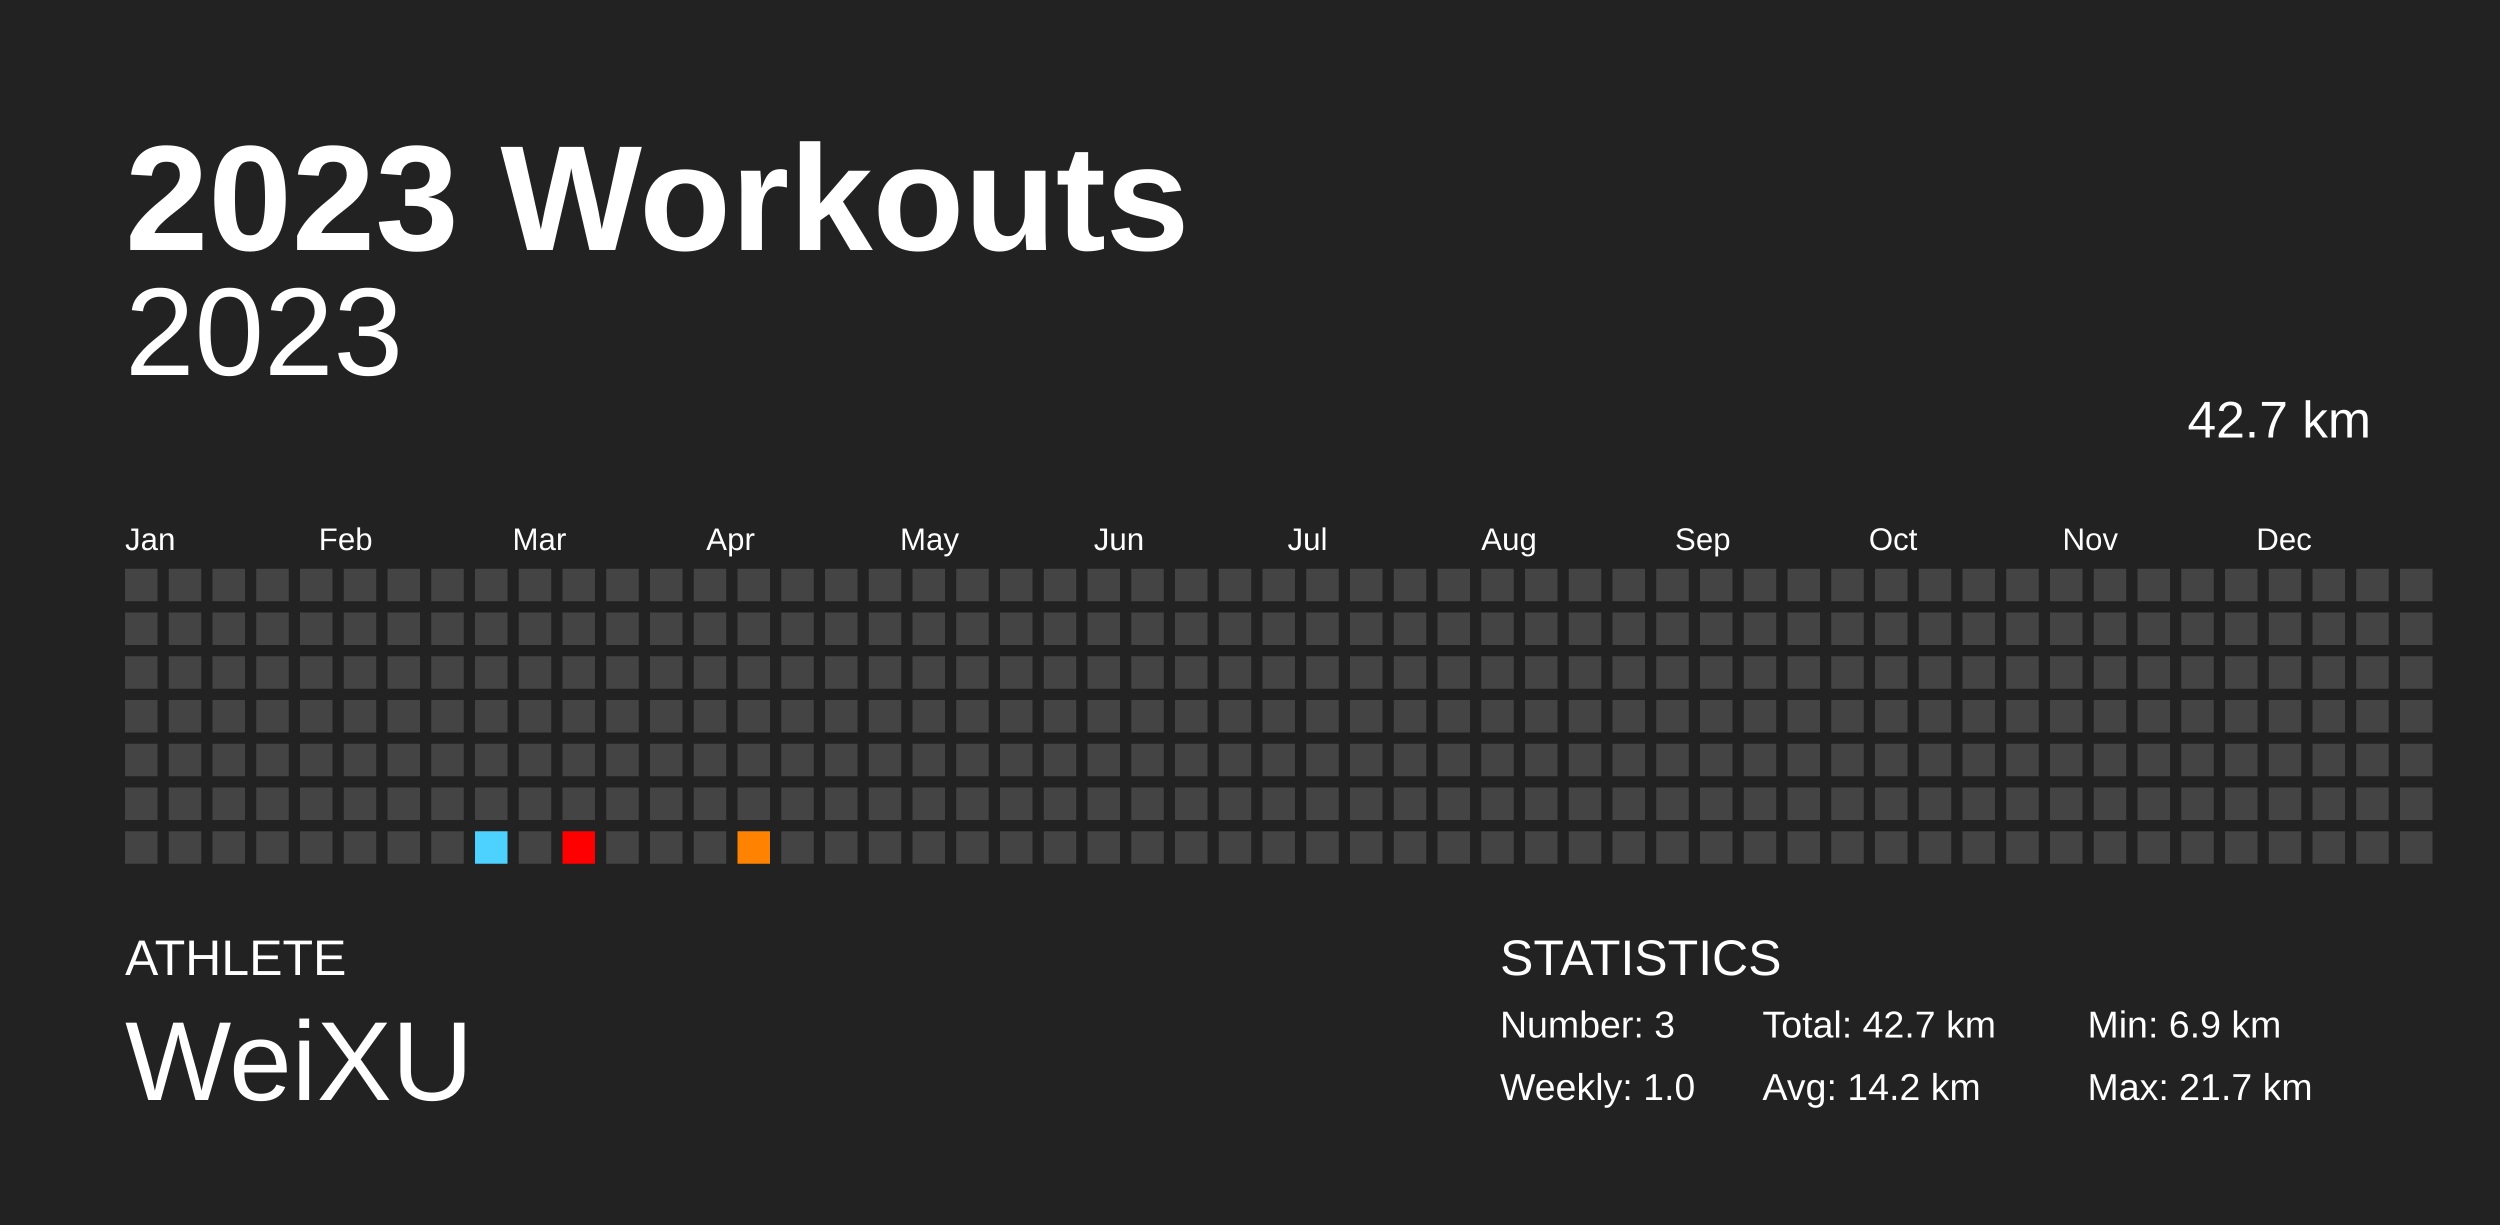
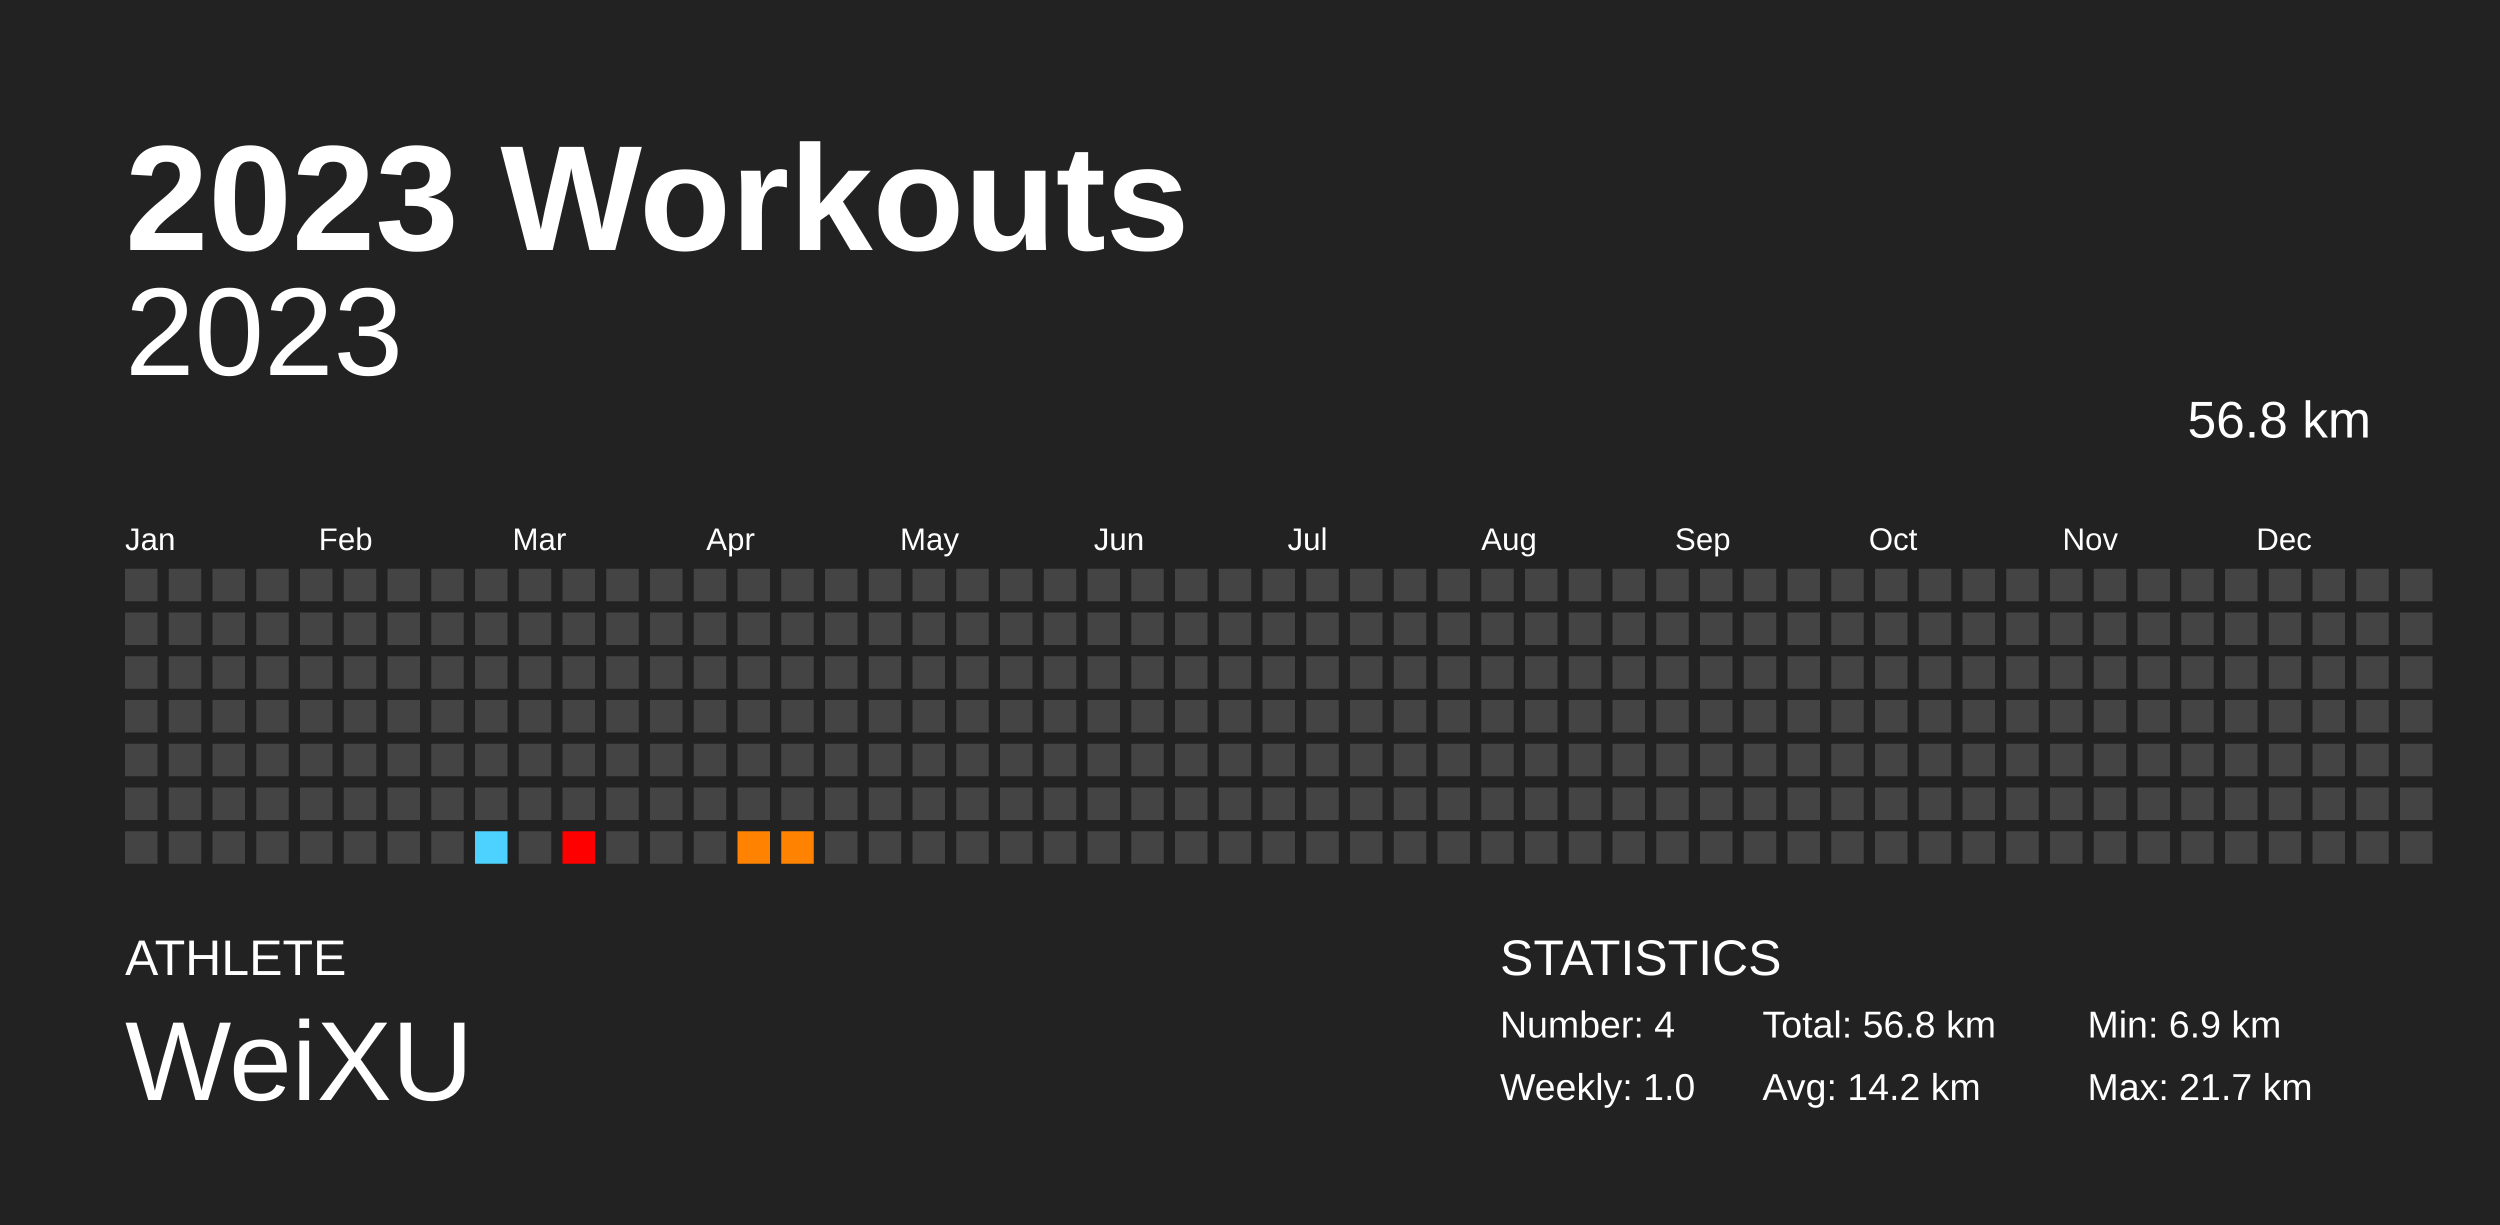
<svg xmlns="http://www.w3.org/2000/svg" baseProfile="full" height="98mm" version="1.1" viewBox="0,0,200,98" width="200mm">
  <defs />
  <rect fill="#222222" height="98" width="200" x="0" y="0" />
  <text fill="#FFFFFF" style="font-size:12px; font-family:Arial; font-weight:bold;" x="10" y="20">2023 Workouts</text>
  <text fill="#FFFFFF" style="font-size:4px; font-family:Arial" x="10" y="78">ATHLETE</text>
  <text fill="#FFFFFF" style="font-size:9px; font-family:Arial" x="10" y="88">WeiXU</text>
  <text fill="#FFFFFF" style="font-size:4px; font-family:Arial" x="120" y="78">STATISTICS</text>
-   <text fill="#FFFFFF" style="font-size:3px; font-family:Arial" x="120" y="83">Number: 3</text>
+   <text fill="#FFFFFF" style="font-size:3px; font-family:Arial" x="120" y="83">Number: 4</text>
  <text fill="#FFFFFF" style="font-size:3px; font-family:Arial" x="120" y="88">Weekly: 1.0</text>
-   <text fill="#FFFFFF" style="font-size:3px; font-family:Arial" x="141" y="83">Total: 42.7 km</text>
+   <text fill="#FFFFFF" style="font-size:3px; font-family:Arial" x="141" y="83">Total: 56.8 km</text>
  <text fill="#FFFFFF" style="font-size:3px; font-family:Arial" x="141" y="88">Avg: 14.2 km</text>
  <text fill="#FFFFFF" style="font-size:3px; font-family:Arial" x="167" y="83">Min: 6.9 km</text>
  <text fill="#FFFFFF" style="font-size:3px; font-family:Arial" x="167" y="88">Max: 21.7 km</text>
  <text alignment-baseline="hanging" fill="#FFFFFF" style="font-size:10.0px; font-family:Arial;" x="10" y="30">2023</text>
-   <text alignment-baseline="hanging" fill="#FFFFFF" style="font-size:4.125px; font-family:Arial;" x="175" y="35">42.7 km</text>
+   <text alignment-baseline="hanging" fill="#FFFFFF" style="font-size:4.125px; font-family:Arial;" x="175" y="35">56.8 km</text>
  <text fill="#FFFFFF" style="font-size:2.5px; font-family:Arial" x="10.0" y="44">Jan</text>
  <text fill="#FFFFFF" style="font-size:2.5px; font-family:Arial" x="25.5" y="44">Feb</text>
  <text fill="#FFFFFF" style="font-size:2.5px; font-family:Arial" x="41.0" y="44">Mar</text>
  <text fill="#FFFFFF" style="font-size:2.5px; font-family:Arial" x="56.5" y="44">Apr</text>
  <text fill="#FFFFFF" style="font-size:2.5px; font-family:Arial" x="72.0" y="44">May</text>
  <text fill="#FFFFFF" style="font-size:2.5px; font-family:Arial" x="87.5" y="44">Jun</text>
  <text fill="#FFFFFF" style="font-size:2.5px; font-family:Arial" x="103.0" y="44">Jul</text>
  <text fill="#FFFFFF" style="font-size:2.5px; font-family:Arial" x="118.5" y="44">Aug</text>
  <text fill="#FFFFFF" style="font-size:2.5px; font-family:Arial" x="134.0" y="44">Sep</text>
  <text fill="#FFFFFF" style="font-size:2.5px; font-family:Arial" x="149.5" y="44">Oct</text>
  <text fill="#FFFFFF" style="font-size:2.5px; font-family:Arial" x="165.0" y="44">Nov</text>
  <text fill="#FFFFFF" style="font-size:2.5px; font-family:Arial" x="180.5" y="44">Dec</text>
  <rect fill="#444444" height="2.6" width="2.6" x="10.0" y="45.5" />
  <rect fill="#444444" height="2.6" width="2.6" x="10.0" y="49.0" />
  <rect fill="#444444" height="2.6" width="2.6" x="10.0" y="52.5" />
  <rect fill="#444444" height="2.6" width="2.6" x="10.0" y="56.0" />
  <rect fill="#444444" height="2.6" width="2.6" x="10.0" y="59.5" />
  <rect fill="#444444" height="2.6" width="2.6" x="10.0" y="63.0" />
  <rect fill="#444444" height="2.6" width="2.6" x="10.0" y="66.5" />
  <rect fill="#444444" height="2.6" width="2.6" x="13.5" y="45.5" />
  <rect fill="#444444" height="2.6" width="2.6" x="13.5" y="49.0" />
  <rect fill="#444444" height="2.6" width="2.6" x="13.5" y="52.5" />
  <rect fill="#444444" height="2.6" width="2.6" x="13.5" y="56.0" />
  <rect fill="#444444" height="2.6" width="2.6" x="13.5" y="59.5" />
  <rect fill="#444444" height="2.6" width="2.6" x="13.5" y="63.0" />
  <rect fill="#444444" height="2.6" width="2.6" x="13.5" y="66.5" />
  <rect fill="#444444" height="2.6" width="2.6" x="17.0" y="45.5" />
  <rect fill="#444444" height="2.6" width="2.6" x="17.0" y="49.0" />
  <rect fill="#444444" height="2.6" width="2.6" x="17.0" y="52.5" />
  <rect fill="#444444" height="2.6" width="2.6" x="17.0" y="56.0" />
  <rect fill="#444444" height="2.6" width="2.6" x="17.0" y="59.5" />
  <rect fill="#444444" height="2.6" width="2.6" x="17.0" y="63.0" />
  <rect fill="#444444" height="2.6" width="2.6" x="17.0" y="66.5" />
  <rect fill="#444444" height="2.6" width="2.6" x="20.5" y="45.5" />
  <rect fill="#444444" height="2.6" width="2.6" x="20.5" y="49.0" />
  <rect fill="#444444" height="2.6" width="2.6" x="20.5" y="52.5" />
  <rect fill="#444444" height="2.6" width="2.6" x="20.5" y="56.0" />
  <rect fill="#444444" height="2.6" width="2.6" x="20.5" y="59.5" />
  <rect fill="#444444" height="2.6" width="2.6" x="20.5" y="63.0" />
  <rect fill="#444444" height="2.6" width="2.6" x="20.5" y="66.5" />
  <rect fill="#444444" height="2.6" width="2.6" x="24.0" y="45.5" />
  <rect fill="#444444" height="2.6" width="2.6" x="24.0" y="49.0" />
  <rect fill="#444444" height="2.6" width="2.6" x="24.0" y="52.5" />
  <rect fill="#444444" height="2.6" width="2.6" x="24.0" y="56.0" />
  <rect fill="#444444" height="2.6" width="2.6" x="24.0" y="59.5" />
  <rect fill="#444444" height="2.6" width="2.6" x="24.0" y="63.0" />
  <rect fill="#444444" height="2.6" width="2.6" x="24.0" y="66.5" />
  <rect fill="#444444" height="2.6" width="2.6" x="27.5" y="45.5" />
  <rect fill="#444444" height="2.6" width="2.6" x="27.5" y="49.0" />
  <rect fill="#444444" height="2.6" width="2.6" x="27.5" y="52.5" />
  <rect fill="#444444" height="2.6" width="2.6" x="27.5" y="56.0" />
  <rect fill="#444444" height="2.6" width="2.6" x="27.5" y="59.5" />
  <rect fill="#444444" height="2.6" width="2.6" x="27.5" y="63.0" />
  <rect fill="#444444" height="2.6" width="2.6" x="27.5" y="66.5" />
  <rect fill="#444444" height="2.6" width="2.6" x="31.0" y="45.5" />
  <rect fill="#444444" height="2.6" width="2.6" x="31.0" y="49.0" />
  <rect fill="#444444" height="2.6" width="2.6" x="31.0" y="52.5" />
  <rect fill="#444444" height="2.6" width="2.6" x="31.0" y="56.0" />
  <rect fill="#444444" height="2.6" width="2.6" x="31.0" y="59.5" />
  <rect fill="#444444" height="2.6" width="2.6" x="31.0" y="63.0" />
  <rect fill="#444444" height="2.6" width="2.6" x="31.0" y="66.5" />
  <rect fill="#444444" height="2.6" width="2.6" x="34.5" y="45.5" />
  <rect fill="#444444" height="2.6" width="2.6" x="34.5" y="49.0" />
  <rect fill="#444444" height="2.6" width="2.6" x="34.5" y="52.5" />
  <rect fill="#444444" height="2.6" width="2.6" x="34.5" y="56.0" />
  <rect fill="#444444" height="2.6" width="2.6" x="34.5" y="59.5" />
  <rect fill="#444444" height="2.6" width="2.6" x="34.5" y="63.0" />
  <rect fill="#444444" height="2.6" width="2.6" x="34.5" y="66.5" />
  <rect fill="#444444" height="2.6" width="2.6" x="38.0" y="45.5" />
  <rect fill="#444444" height="2.6" width="2.6" x="38.0" y="49.0" />
  <rect fill="#444444" height="2.6" width="2.6" x="38.0" y="52.5" />
  <rect fill="#444444" height="2.6" width="2.6" x="38.0" y="56.0" />
  <rect fill="#444444" height="2.6" width="2.6" x="38.0" y="59.5" />
  <rect fill="#444444" height="2.6" width="2.6" x="38.0" y="63.0" />
  <rect fill="#4dd2ff" height="2.6" width="2.6" x="38.0" y="66.5" />
  <rect fill="#444444" height="2.6" width="2.6" x="41.5" y="45.5" />
  <rect fill="#444444" height="2.6" width="2.6" x="41.5" y="49.0" />
  <rect fill="#444444" height="2.6" width="2.6" x="41.5" y="52.5" />
  <rect fill="#444444" height="2.6" width="2.6" x="41.5" y="56.0" />
  <rect fill="#444444" height="2.6" width="2.6" x="41.5" y="59.5" />
  <rect fill="#444444" height="2.6" width="2.6" x="41.5" y="63.0" />
  <rect fill="#444444" height="2.6" width="2.6" x="41.5" y="66.5" />
  <rect fill="#444444" height="2.6" width="2.6" x="45.0" y="45.5" />
  <rect fill="#444444" height="2.6" width="2.6" x="45.0" y="49.0" />
  <rect fill="#444444" height="2.6" width="2.6" x="45.0" y="52.5" />
  <rect fill="#444444" height="2.6" width="2.6" x="45.0" y="56.0" />
  <rect fill="#444444" height="2.6" width="2.6" x="45.0" y="59.5" />
  <rect fill="#444444" height="2.6" width="2.6" x="45.0" y="63.0" />
  <rect fill="red" height="2.6" width="2.6" x="45.0" y="66.5" />
  <rect fill="#444444" height="2.6" width="2.6" x="48.5" y="45.5" />
  <rect fill="#444444" height="2.6" width="2.6" x="48.5" y="49.0" />
  <rect fill="#444444" height="2.6" width="2.6" x="48.5" y="52.5" />
  <rect fill="#444444" height="2.6" width="2.6" x="48.5" y="56.0" />
  <rect fill="#444444" height="2.6" width="2.6" x="48.5" y="59.5" />
  <rect fill="#444444" height="2.6" width="2.6" x="48.5" y="63.0" />
  <rect fill="#444444" height="2.6" width="2.6" x="48.5" y="66.5" />
  <rect fill="#444444" height="2.6" width="2.6" x="52.0" y="45.5" />
  <rect fill="#444444" height="2.6" width="2.6" x="52.0" y="49.0" />
  <rect fill="#444444" height="2.6" width="2.6" x="52.0" y="52.5" />
  <rect fill="#444444" height="2.6" width="2.6" x="52.0" y="56.0" />
  <rect fill="#444444" height="2.6" width="2.6" x="52.0" y="59.5" />
  <rect fill="#444444" height="2.6" width="2.6" x="52.0" y="63.0" />
  <rect fill="#444444" height="2.6" width="2.6" x="52.0" y="66.5" />
  <rect fill="#444444" height="2.6" width="2.6" x="55.5" y="45.5" />
  <rect fill="#444444" height="2.6" width="2.6" x="55.5" y="49.0" />
  <rect fill="#444444" height="2.6" width="2.6" x="55.5" y="52.5" />
  <rect fill="#444444" height="2.6" width="2.6" x="55.5" y="56.0" />
  <rect fill="#444444" height="2.6" width="2.6" x="55.5" y="59.5" />
  <rect fill="#444444" height="2.6" width="2.6" x="55.5" y="63.0" />
  <rect fill="#444444" height="2.6" width="2.6" x="55.5" y="66.5" />
  <rect fill="#444444" height="2.6" width="2.6" x="59.0" y="45.5" />
  <rect fill="#444444" height="2.6" width="2.6" x="59.0" y="49.0" />
  <rect fill="#444444" height="2.6" width="2.6" x="59.0" y="52.5" />
  <rect fill="#444444" height="2.6" width="2.6" x="59.0" y="56.0" />
  <rect fill="#444444" height="2.6" width="2.6" x="59.0" y="59.5" />
  <rect fill="#444444" height="2.6" width="2.6" x="59.0" y="63.0" />
  <rect fill="#ff8200" height="2.6" width="2.6" x="59.0" y="66.5" />
  <rect fill="#444444" height="2.6" width="2.6" x="62.5" y="45.5" />
  <rect fill="#444444" height="2.6" width="2.6" x="62.5" y="49.0" />
  <rect fill="#444444" height="2.6" width="2.6" x="62.5" y="52.5" />
  <rect fill="#444444" height="2.6" width="2.6" x="62.5" y="56.0" />
  <rect fill="#444444" height="2.6" width="2.6" x="62.5" y="59.5" />
  <rect fill="#444444" height="2.6" width="2.6" x="62.5" y="63.0" />
-   <rect fill="#444444" height="2.6" width="2.6" x="62.5" y="66.5" />
+   <rect fill="#ff8300" height="2.6" width="2.6" x="62.5" y="66.5" />
  <rect fill="#444444" height="2.6" width="2.6" x="66.0" y="45.5" />
  <rect fill="#444444" height="2.6" width="2.6" x="66.0" y="49.0" />
  <rect fill="#444444" height="2.6" width="2.6" x="66.0" y="52.5" />
  <rect fill="#444444" height="2.6" width="2.6" x="66.0" y="56.0" />
  <rect fill="#444444" height="2.6" width="2.6" x="66.0" y="59.5" />
  <rect fill="#444444" height="2.6" width="2.6" x="66.0" y="63.0" />
  <rect fill="#444444" height="2.6" width="2.6" x="66.0" y="66.5" />
  <rect fill="#444444" height="2.6" width="2.6" x="69.5" y="45.5" />
  <rect fill="#444444" height="2.6" width="2.6" x="69.5" y="49.0" />
  <rect fill="#444444" height="2.6" width="2.6" x="69.5" y="52.5" />
  <rect fill="#444444" height="2.6" width="2.6" x="69.5" y="56.0" />
  <rect fill="#444444" height="2.6" width="2.6" x="69.5" y="59.5" />
  <rect fill="#444444" height="2.6" width="2.6" x="69.5" y="63.0" />
  <rect fill="#444444" height="2.6" width="2.6" x="69.5" y="66.5" />
  <rect fill="#444444" height="2.6" width="2.6" x="73.0" y="45.5" />
  <rect fill="#444444" height="2.6" width="2.6" x="73.0" y="49.0" />
  <rect fill="#444444" height="2.6" width="2.6" x="73.0" y="52.5" />
  <rect fill="#444444" height="2.6" width="2.6" x="73.0" y="56.0" />
  <rect fill="#444444" height="2.6" width="2.6" x="73.0" y="59.5" />
  <rect fill="#444444" height="2.6" width="2.6" x="73.0" y="63.0" />
  <rect fill="#444444" height="2.6" width="2.6" x="73.0" y="66.5" />
  <rect fill="#444444" height="2.6" width="2.6" x="76.5" y="45.5" />
  <rect fill="#444444" height="2.6" width="2.6" x="76.5" y="49.0" />
  <rect fill="#444444" height="2.6" width="2.6" x="76.5" y="52.5" />
  <rect fill="#444444" height="2.6" width="2.6" x="76.5" y="56.0" />
  <rect fill="#444444" height="2.6" width="2.6" x="76.5" y="59.5" />
  <rect fill="#444444" height="2.6" width="2.6" x="76.5" y="63.0" />
  <rect fill="#444444" height="2.6" width="2.6" x="76.5" y="66.5" />
  <rect fill="#444444" height="2.6" width="2.6" x="80.0" y="45.5" />
  <rect fill="#444444" height="2.6" width="2.6" x="80.0" y="49.0" />
  <rect fill="#444444" height="2.6" width="2.6" x="80.0" y="52.5" />
  <rect fill="#444444" height="2.6" width="2.6" x="80.0" y="56.0" />
  <rect fill="#444444" height="2.6" width="2.6" x="80.0" y="59.5" />
  <rect fill="#444444" height="2.6" width="2.6" x="80.0" y="63.0" />
  <rect fill="#444444" height="2.6" width="2.6" x="80.0" y="66.5" />
  <rect fill="#444444" height="2.6" width="2.6" x="83.5" y="45.5" />
  <rect fill="#444444" height="2.6" width="2.6" x="83.5" y="49.0" />
  <rect fill="#444444" height="2.6" width="2.6" x="83.5" y="52.5" />
  <rect fill="#444444" height="2.6" width="2.6" x="83.5" y="56.0" />
  <rect fill="#444444" height="2.6" width="2.6" x="83.5" y="59.5" />
  <rect fill="#444444" height="2.6" width="2.6" x="83.5" y="63.0" />
  <rect fill="#444444" height="2.6" width="2.6" x="83.5" y="66.5" />
  <rect fill="#444444" height="2.6" width="2.6" x="87.0" y="45.5" />
  <rect fill="#444444" height="2.6" width="2.6" x="87.0" y="49.0" />
  <rect fill="#444444" height="2.6" width="2.6" x="87.0" y="52.5" />
  <rect fill="#444444" height="2.6" width="2.6" x="87.0" y="56.0" />
  <rect fill="#444444" height="2.6" width="2.6" x="87.0" y="59.5" />
  <rect fill="#444444" height="2.6" width="2.6" x="87.0" y="63.0" />
  <rect fill="#444444" height="2.6" width="2.6" x="87.0" y="66.5" />
  <rect fill="#444444" height="2.6" width="2.6" x="90.5" y="45.5" />
  <rect fill="#444444" height="2.6" width="2.6" x="90.5" y="49.0" />
  <rect fill="#444444" height="2.6" width="2.6" x="90.5" y="52.5" />
  <rect fill="#444444" height="2.6" width="2.6" x="90.5" y="56.0" />
  <rect fill="#444444" height="2.6" width="2.6" x="90.5" y="59.5" />
  <rect fill="#444444" height="2.6" width="2.6" x="90.5" y="63.0" />
  <rect fill="#444444" height="2.6" width="2.6" x="90.5" y="66.5" />
  <rect fill="#444444" height="2.6" width="2.6" x="94.0" y="45.5" />
  <rect fill="#444444" height="2.6" width="2.6" x="94.0" y="49.0" />
  <rect fill="#444444" height="2.6" width="2.6" x="94.0" y="52.5" />
  <rect fill="#444444" height="2.6" width="2.6" x="94.0" y="56.0" />
  <rect fill="#444444" height="2.6" width="2.6" x="94.0" y="59.5" />
  <rect fill="#444444" height="2.6" width="2.6" x="94.0" y="63.0" />
  <rect fill="#444444" height="2.6" width="2.6" x="94.0" y="66.5" />
  <rect fill="#444444" height="2.6" width="2.6" x="97.5" y="45.5" />
  <rect fill="#444444" height="2.6" width="2.6" x="97.5" y="49.0" />
  <rect fill="#444444" height="2.6" width="2.6" x="97.5" y="52.5" />
  <rect fill="#444444" height="2.6" width="2.6" x="97.5" y="56.0" />
  <rect fill="#444444" height="2.6" width="2.6" x="97.5" y="59.5" />
  <rect fill="#444444" height="2.6" width="2.6" x="97.5" y="63.0" />
  <rect fill="#444444" height="2.6" width="2.6" x="97.5" y="66.5" />
  <rect fill="#444444" height="2.6" width="2.6" x="101.0" y="45.5" />
  <rect fill="#444444" height="2.6" width="2.6" x="101.0" y="49.0" />
  <rect fill="#444444" height="2.6" width="2.6" x="101.0" y="52.5" />
  <rect fill="#444444" height="2.6" width="2.6" x="101.0" y="56.0" />
  <rect fill="#444444" height="2.6" width="2.6" x="101.0" y="59.5" />
  <rect fill="#444444" height="2.6" width="2.6" x="101.0" y="63.0" />
  <rect fill="#444444" height="2.6" width="2.6" x="101.0" y="66.5" />
  <rect fill="#444444" height="2.6" width="2.6" x="104.5" y="45.5" />
  <rect fill="#444444" height="2.6" width="2.6" x="104.5" y="49.0" />
  <rect fill="#444444" height="2.6" width="2.6" x="104.5" y="52.5" />
  <rect fill="#444444" height="2.6" width="2.6" x="104.5" y="56.0" />
  <rect fill="#444444" height="2.6" width="2.6" x="104.5" y="59.5" />
  <rect fill="#444444" height="2.6" width="2.6" x="104.5" y="63.0" />
  <rect fill="#444444" height="2.6" width="2.6" x="104.5" y="66.5" />
  <rect fill="#444444" height="2.6" width="2.6" x="108.0" y="45.5" />
  <rect fill="#444444" height="2.6" width="2.6" x="108.0" y="49.0" />
  <rect fill="#444444" height="2.6" width="2.6" x="108.0" y="52.5" />
  <rect fill="#444444" height="2.6" width="2.6" x="108.0" y="56.0" />
  <rect fill="#444444" height="2.6" width="2.6" x="108.0" y="59.5" />
  <rect fill="#444444" height="2.6" width="2.6" x="108.0" y="63.0" />
  <rect fill="#444444" height="2.6" width="2.6" x="108.0" y="66.5" />
  <rect fill="#444444" height="2.6" width="2.6" x="111.5" y="45.5" />
  <rect fill="#444444" height="2.6" width="2.6" x="111.5" y="49.0" />
  <rect fill="#444444" height="2.6" width="2.6" x="111.5" y="52.5" />
  <rect fill="#444444" height="2.6" width="2.6" x="111.5" y="56.0" />
  <rect fill="#444444" height="2.6" width="2.6" x="111.5" y="59.5" />
  <rect fill="#444444" height="2.6" width="2.6" x="111.5" y="63.0" />
  <rect fill="#444444" height="2.6" width="2.6" x="111.5" y="66.5" />
  <rect fill="#444444" height="2.6" width="2.6" x="115.0" y="45.5" />
  <rect fill="#444444" height="2.6" width="2.6" x="115.0" y="49.0" />
  <rect fill="#444444" height="2.6" width="2.6" x="115.0" y="52.5" />
  <rect fill="#444444" height="2.6" width="2.6" x="115.0" y="56.0" />
  <rect fill="#444444" height="2.6" width="2.6" x="115.0" y="59.5" />
  <rect fill="#444444" height="2.6" width="2.6" x="115.0" y="63.0" />
  <rect fill="#444444" height="2.6" width="2.6" x="115.0" y="66.5" />
  <rect fill="#444444" height="2.6" width="2.6" x="118.5" y="45.5" />
  <rect fill="#444444" height="2.6" width="2.6" x="118.5" y="49.0" />
  <rect fill="#444444" height="2.6" width="2.6" x="118.5" y="52.5" />
  <rect fill="#444444" height="2.6" width="2.6" x="118.5" y="56.0" />
  <rect fill="#444444" height="2.6" width="2.6" x="118.5" y="59.5" />
  <rect fill="#444444" height="2.6" width="2.6" x="118.5" y="63.0" />
  <rect fill="#444444" height="2.6" width="2.6" x="118.5" y="66.5" />
  <rect fill="#444444" height="2.6" width="2.6" x="122.0" y="45.5" />
  <rect fill="#444444" height="2.6" width="2.6" x="122.0" y="49.0" />
  <rect fill="#444444" height="2.6" width="2.6" x="122.0" y="52.5" />
  <rect fill="#444444" height="2.6" width="2.6" x="122.0" y="56.0" />
  <rect fill="#444444" height="2.6" width="2.6" x="122.0" y="59.5" />
  <rect fill="#444444" height="2.6" width="2.6" x="122.0" y="63.0" />
  <rect fill="#444444" height="2.6" width="2.6" x="122.0" y="66.5" />
  <rect fill="#444444" height="2.6" width="2.6" x="125.5" y="45.5" />
  <rect fill="#444444" height="2.6" width="2.6" x="125.5" y="49.0" />
  <rect fill="#444444" height="2.6" width="2.6" x="125.5" y="52.5" />
  <rect fill="#444444" height="2.6" width="2.6" x="125.5" y="56.0" />
  <rect fill="#444444" height="2.6" width="2.6" x="125.5" y="59.5" />
  <rect fill="#444444" height="2.6" width="2.6" x="125.5" y="63.0" />
  <rect fill="#444444" height="2.6" width="2.6" x="125.5" y="66.5" />
  <rect fill="#444444" height="2.6" width="2.6" x="129.0" y="45.5" />
  <rect fill="#444444" height="2.6" width="2.6" x="129.0" y="49.0" />
  <rect fill="#444444" height="2.6" width="2.6" x="129.0" y="52.5" />
  <rect fill="#444444" height="2.6" width="2.6" x="129.0" y="56.0" />
  <rect fill="#444444" height="2.6" width="2.6" x="129.0" y="59.5" />
  <rect fill="#444444" height="2.6" width="2.6" x="129.0" y="63.0" />
  <rect fill="#444444" height="2.6" width="2.6" x="129.0" y="66.5" />
  <rect fill="#444444" height="2.6" width="2.6" x="132.5" y="45.5" />
  <rect fill="#444444" height="2.6" width="2.6" x="132.5" y="49.0" />
  <rect fill="#444444" height="2.6" width="2.6" x="132.5" y="52.5" />
  <rect fill="#444444" height="2.6" width="2.6" x="132.5" y="56.0" />
  <rect fill="#444444" height="2.6" width="2.6" x="132.5" y="59.5" />
  <rect fill="#444444" height="2.6" width="2.6" x="132.5" y="63.0" />
  <rect fill="#444444" height="2.6" width="2.6" x="132.5" y="66.5" />
  <rect fill="#444444" height="2.6" width="2.6" x="136.0" y="45.5" />
  <rect fill="#444444" height="2.6" width="2.6" x="136.0" y="49.0" />
  <rect fill="#444444" height="2.6" width="2.6" x="136.0" y="52.5" />
  <rect fill="#444444" height="2.6" width="2.6" x="136.0" y="56.0" />
  <rect fill="#444444" height="2.6" width="2.6" x="136.0" y="59.5" />
  <rect fill="#444444" height="2.6" width="2.6" x="136.0" y="63.0" />
  <rect fill="#444444" height="2.6" width="2.6" x="136.0" y="66.5" />
  <rect fill="#444444" height="2.6" width="2.6" x="139.5" y="45.5" />
  <rect fill="#444444" height="2.6" width="2.6" x="139.5" y="49.0" />
  <rect fill="#444444" height="2.6" width="2.6" x="139.5" y="52.5" />
  <rect fill="#444444" height="2.6" width="2.6" x="139.5" y="56.0" />
  <rect fill="#444444" height="2.6" width="2.6" x="139.5" y="59.5" />
  <rect fill="#444444" height="2.6" width="2.6" x="139.5" y="63.0" />
  <rect fill="#444444" height="2.6" width="2.6" x="139.5" y="66.5" />
  <rect fill="#444444" height="2.6" width="2.6" x="143.0" y="45.5" />
  <rect fill="#444444" height="2.6" width="2.6" x="143.0" y="49.0" />
  <rect fill="#444444" height="2.6" width="2.6" x="143.0" y="52.5" />
  <rect fill="#444444" height="2.6" width="2.6" x="143.0" y="56.0" />
  <rect fill="#444444" height="2.6" width="2.6" x="143.0" y="59.5" />
  <rect fill="#444444" height="2.6" width="2.6" x="143.0" y="63.0" />
  <rect fill="#444444" height="2.6" width="2.6" x="143.0" y="66.5" />
  <rect fill="#444444" height="2.6" width="2.6" x="146.5" y="45.5" />
  <rect fill="#444444" height="2.6" width="2.6" x="146.5" y="49.0" />
  <rect fill="#444444" height="2.6" width="2.6" x="146.5" y="52.5" />
  <rect fill="#444444" height="2.6" width="2.6" x="146.5" y="56.0" />
  <rect fill="#444444" height="2.6" width="2.6" x="146.5" y="59.5" />
  <rect fill="#444444" height="2.6" width="2.6" x="146.5" y="63.0" />
  <rect fill="#444444" height="2.6" width="2.6" x="146.5" y="66.5" />
  <rect fill="#444444" height="2.6" width="2.6" x="150.0" y="45.5" />
  <rect fill="#444444" height="2.6" width="2.6" x="150.0" y="49.0" />
  <rect fill="#444444" height="2.6" width="2.6" x="150.0" y="52.5" />
  <rect fill="#444444" height="2.6" width="2.6" x="150.0" y="56.0" />
  <rect fill="#444444" height="2.6" width="2.6" x="150.0" y="59.5" />
  <rect fill="#444444" height="2.6" width="2.6" x="150.0" y="63.0" />
  <rect fill="#444444" height="2.6" width="2.6" x="150.0" y="66.5" />
  <rect fill="#444444" height="2.6" width="2.6" x="153.5" y="45.5" />
  <rect fill="#444444" height="2.6" width="2.6" x="153.5" y="49.0" />
  <rect fill="#444444" height="2.6" width="2.6" x="153.5" y="52.5" />
  <rect fill="#444444" height="2.6" width="2.6" x="153.5" y="56.0" />
  <rect fill="#444444" height="2.6" width="2.6" x="153.5" y="59.5" />
  <rect fill="#444444" height="2.6" width="2.6" x="153.5" y="63.0" />
  <rect fill="#444444" height="2.6" width="2.6" x="153.5" y="66.5" />
  <rect fill="#444444" height="2.6" width="2.6" x="157.0" y="45.5" />
  <rect fill="#444444" height="2.6" width="2.6" x="157.0" y="49.0" />
  <rect fill="#444444" height="2.6" width="2.6" x="157.0" y="52.5" />
  <rect fill="#444444" height="2.6" width="2.6" x="157.0" y="56.0" />
  <rect fill="#444444" height="2.6" width="2.6" x="157.0" y="59.5" />
  <rect fill="#444444" height="2.6" width="2.6" x="157.0" y="63.0" />
  <rect fill="#444444" height="2.6" width="2.6" x="157.0" y="66.5" />
  <rect fill="#444444" height="2.6" width="2.6" x="160.5" y="45.5" />
  <rect fill="#444444" height="2.6" width="2.6" x="160.5" y="49.0" />
  <rect fill="#444444" height="2.6" width="2.6" x="160.5" y="52.5" />
  <rect fill="#444444" height="2.6" width="2.6" x="160.5" y="56.0" />
  <rect fill="#444444" height="2.6" width="2.6" x="160.5" y="59.5" />
  <rect fill="#444444" height="2.6" width="2.6" x="160.5" y="63.0" />
  <rect fill="#444444" height="2.6" width="2.6" x="160.5" y="66.5" />
  <rect fill="#444444" height="2.6" width="2.6" x="164.0" y="45.5" />
  <rect fill="#444444" height="2.6" width="2.6" x="164.0" y="49.0" />
  <rect fill="#444444" height="2.6" width="2.6" x="164.0" y="52.5" />
  <rect fill="#444444" height="2.6" width="2.6" x="164.0" y="56.0" />
  <rect fill="#444444" height="2.6" width="2.6" x="164.0" y="59.5" />
  <rect fill="#444444" height="2.6" width="2.6" x="164.0" y="63.0" />
  <rect fill="#444444" height="2.6" width="2.6" x="164.0" y="66.5" />
  <rect fill="#444444" height="2.6" width="2.6" x="167.5" y="45.5" />
  <rect fill="#444444" height="2.6" width="2.6" x="167.5" y="49.0" />
  <rect fill="#444444" height="2.6" width="2.6" x="167.5" y="52.5" />
  <rect fill="#444444" height="2.6" width="2.6" x="167.5" y="56.0" />
  <rect fill="#444444" height="2.6" width="2.6" x="167.5" y="59.5" />
  <rect fill="#444444" height="2.6" width="2.6" x="167.5" y="63.0" />
  <rect fill="#444444" height="2.6" width="2.6" x="167.5" y="66.5" />
  <rect fill="#444444" height="2.6" width="2.6" x="171.0" y="45.5" />
  <rect fill="#444444" height="2.6" width="2.6" x="171.0" y="49.0" />
  <rect fill="#444444" height="2.6" width="2.6" x="171.0" y="52.5" />
  <rect fill="#444444" height="2.6" width="2.6" x="171.0" y="56.0" />
  <rect fill="#444444" height="2.6" width="2.6" x="171.0" y="59.5" />
  <rect fill="#444444" height="2.6" width="2.6" x="171.0" y="63.0" />
  <rect fill="#444444" height="2.6" width="2.6" x="171.0" y="66.5" />
  <rect fill="#444444" height="2.6" width="2.6" x="174.5" y="45.5" />
  <rect fill="#444444" height="2.6" width="2.6" x="174.5" y="49.0" />
  <rect fill="#444444" height="2.6" width="2.6" x="174.5" y="52.5" />
  <rect fill="#444444" height="2.6" width="2.6" x="174.5" y="56.0" />
  <rect fill="#444444" height="2.6" width="2.6" x="174.5" y="59.5" />
  <rect fill="#444444" height="2.6" width="2.6" x="174.5" y="63.0" />
  <rect fill="#444444" height="2.6" width="2.6" x="174.5" y="66.5" />
  <rect fill="#444444" height="2.6" width="2.6" x="178.0" y="45.5" />
  <rect fill="#444444" height="2.6" width="2.6" x="178.0" y="49.0" />
  <rect fill="#444444" height="2.6" width="2.6" x="178.0" y="52.5" />
  <rect fill="#444444" height="2.6" width="2.6" x="178.0" y="56.0" />
  <rect fill="#444444" height="2.6" width="2.6" x="178.0" y="59.5" />
  <rect fill="#444444" height="2.6" width="2.6" x="178.0" y="63.0" />
  <rect fill="#444444" height="2.6" width="2.6" x="178.0" y="66.5" />
  <rect fill="#444444" height="2.6" width="2.6" x="181.5" y="45.5" />
  <rect fill="#444444" height="2.6" width="2.6" x="181.5" y="49.0" />
  <rect fill="#444444" height="2.6" width="2.6" x="181.5" y="52.5" />
  <rect fill="#444444" height="2.6" width="2.6" x="181.5" y="56.0" />
  <rect fill="#444444" height="2.6" width="2.6" x="181.5" y="59.5" />
  <rect fill="#444444" height="2.6" width="2.6" x="181.5" y="63.0" />
  <rect fill="#444444" height="2.6" width="2.6" x="181.5" y="66.5" />
  <rect fill="#444444" height="2.6" width="2.6" x="185.0" y="45.5" />
  <rect fill="#444444" height="2.6" width="2.6" x="185.0" y="49.0" />
  <rect fill="#444444" height="2.6" width="2.6" x="185.0" y="52.5" />
  <rect fill="#444444" height="2.6" width="2.6" x="185.0" y="56.0" />
  <rect fill="#444444" height="2.6" width="2.6" x="185.0" y="59.5" />
  <rect fill="#444444" height="2.6" width="2.6" x="185.0" y="63.0" />
  <rect fill="#444444" height="2.6" width="2.6" x="185.0" y="66.5" />
  <rect fill="#444444" height="2.6" width="2.6" x="188.5" y="45.5" />
  <rect fill="#444444" height="2.6" width="2.6" x="188.5" y="49.0" />
  <rect fill="#444444" height="2.6" width="2.6" x="188.5" y="52.5" />
  <rect fill="#444444" height="2.6" width="2.6" x="188.5" y="56.0" />
  <rect fill="#444444" height="2.6" width="2.6" x="188.5" y="59.5" />
  <rect fill="#444444" height="2.6" width="2.6" x="188.5" y="63.0" />
  <rect fill="#444444" height="2.6" width="2.6" x="188.5" y="66.5" />
  <rect fill="#444444" height="2.6" width="2.6" x="192.0" y="45.5" />
  <rect fill="#444444" height="2.6" width="2.6" x="192.0" y="49.0" />
  <rect fill="#444444" height="2.6" width="2.6" x="192.0" y="52.5" />
  <rect fill="#444444" height="2.6" width="2.6" x="192.0" y="56.0" />
  <rect fill="#444444" height="2.6" width="2.6" x="192.0" y="59.5" />
  <rect fill="#444444" height="2.6" width="2.6" x="192.0" y="63.0" />
  <rect fill="#444444" height="2.6" width="2.6" x="192.0" y="66.5" />
</svg>
